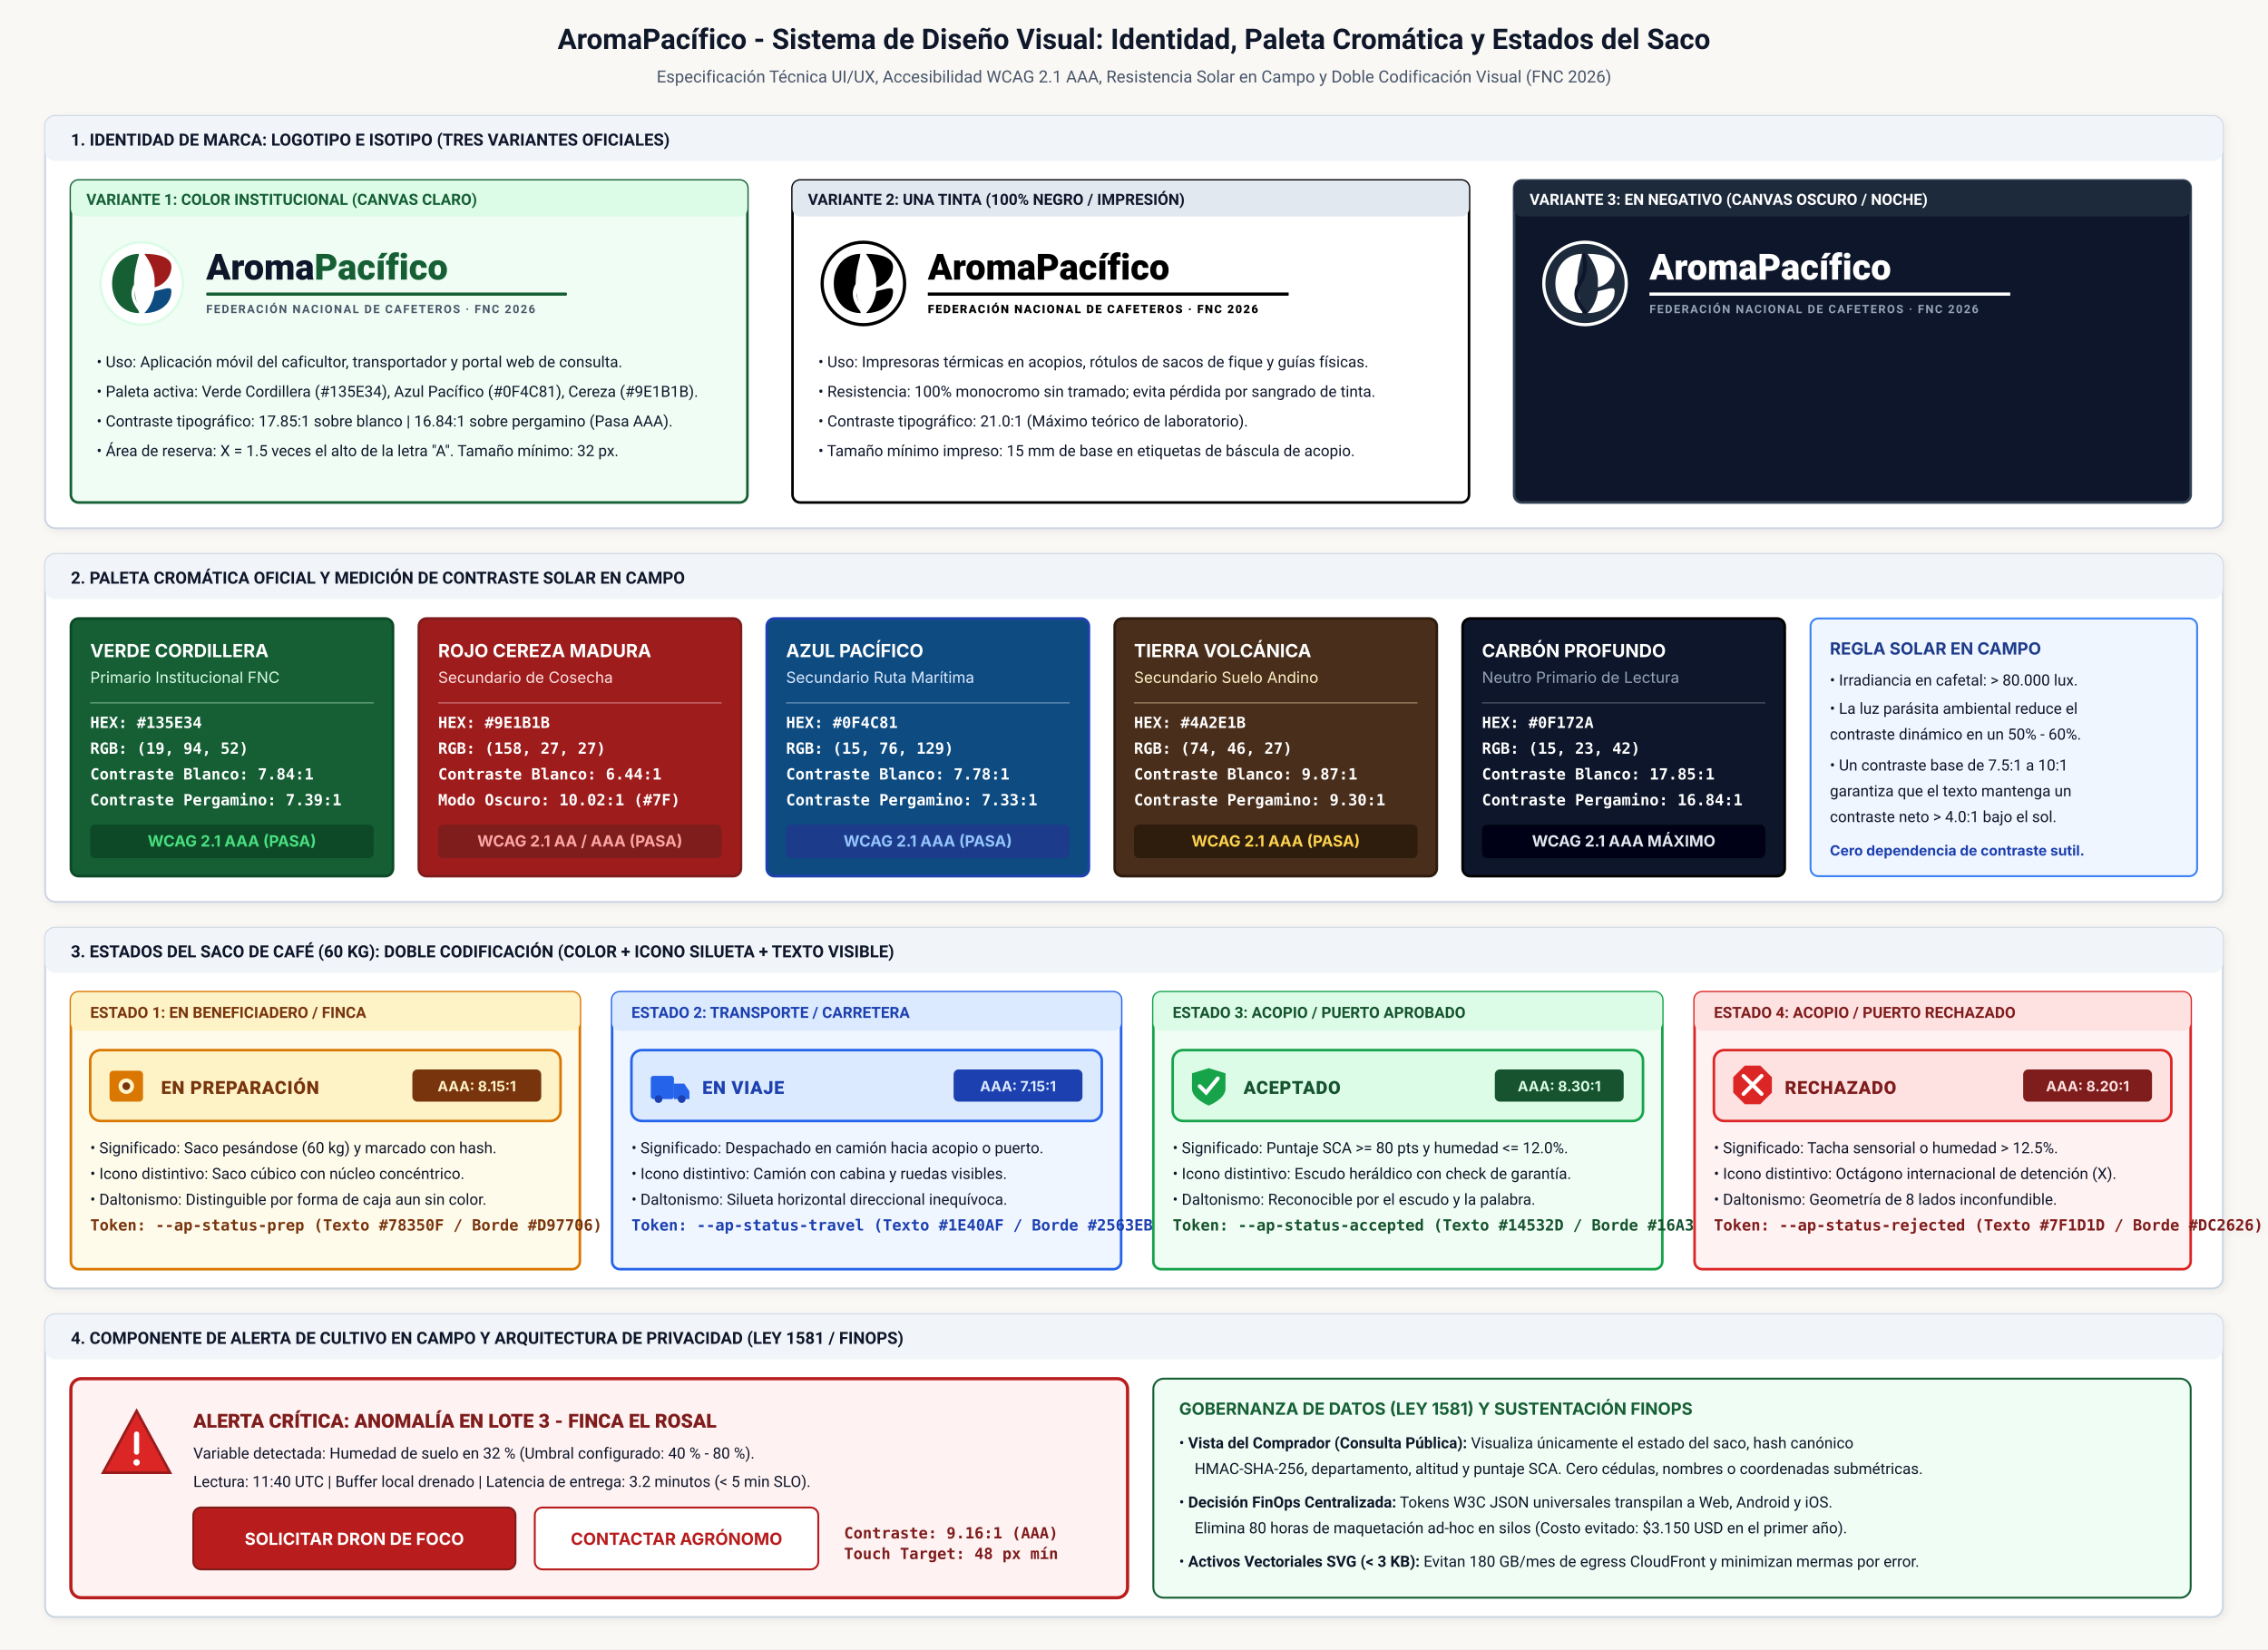
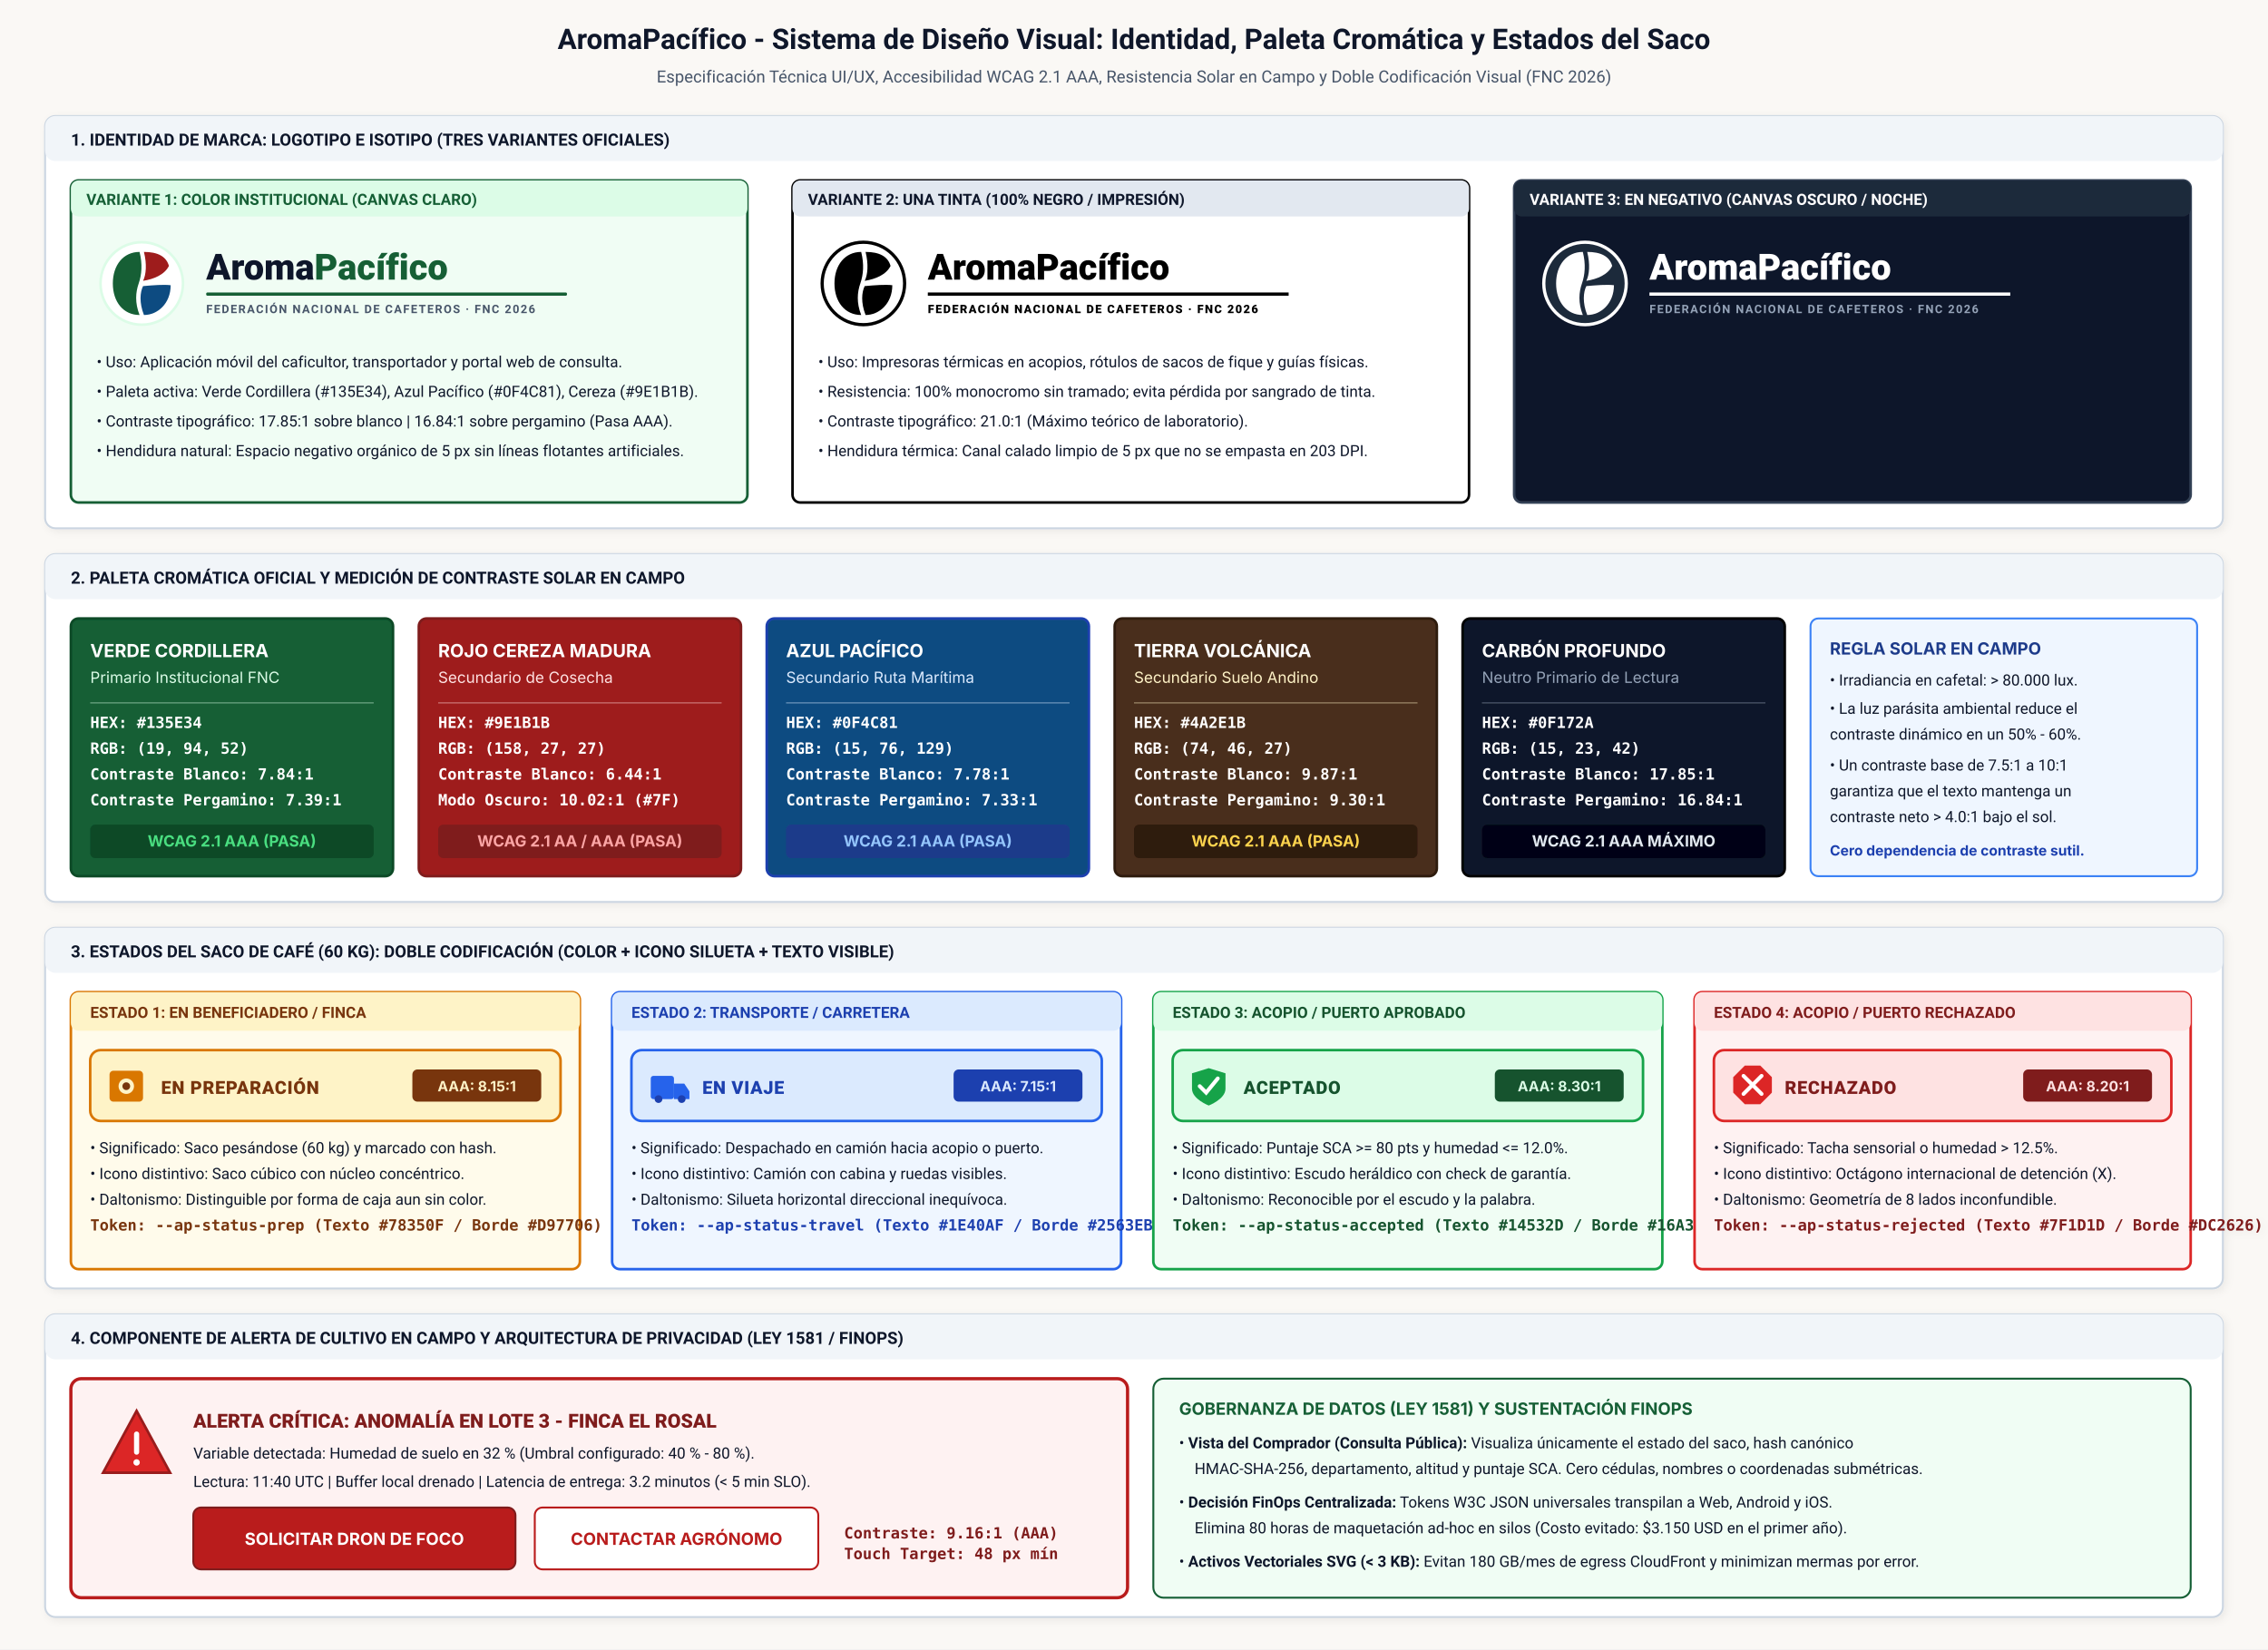
<svg xmlns="http://www.w3.org/2000/svg" viewBox="0 0 1760 1280" width="100%" height="100%">
  <defs>
    <style>
      .title { font-family: -apple-system, BlinkMacSystemFont, "Segoe UI", Roboto, Helvetica, Arial, sans-serif; font-size: 22px; font-weight: bold; fill: #0F172A; text-anchor: middle; }
      .subtitle { font-family: -apple-system, BlinkMacSystemFont, "Segoe UI", Roboto, Helvetica, Arial, sans-serif; font-size: 13px; fill: #475569; text-anchor: middle; }
      .swim-title { font-family: -apple-system, BlinkMacSystemFont, "Segoe UI", Roboto, Helvetica, Arial, sans-serif; font-size: 13px; font-weight: bold; fill: #0F172A; }
      .card-title { font-family: -apple-system, BlinkMacSystemFont, "Segoe UI", Roboto, Helvetica, Arial, sans-serif; font-size: 12px; font-weight: bold; }
      .body-txt { font-family: -apple-system, BlinkMacSystemFont, "Segoe UI", Roboto, Helvetica, Arial, sans-serif; font-size: 12px; fill: #0F172A; }
      .bold-txt { font-family: -apple-system, BlinkMacSystemFont, "Segoe UI", Roboto, Helvetica, Arial, sans-serif; font-size: 12px; font-weight: bold; fill: #0F172A; }
      .code-txt { font-family: "Fira Code", monospace; font-size: 12px; font-weight: bold; }
      .badge-txt { font-family: -apple-system, BlinkMacSystemFont, "Segoe UI", Roboto, Helvetica, Arial, sans-serif; font-size: 14px; font-weight: 800; letter-spacing: 0.5px; }
      .alert-txt { font-family: -apple-system, BlinkMacSystemFont, "Segoe UI", Roboto, Helvetica, Arial, sans-serif; font-size: 15px; font-weight: 800; fill: #7F1D1D; }
    </style>
    <filter id="shadow" x="-2%" y="-2%" width="104%" height="104%" filterUnits="userSpaceOnUse">
      <feDropShadow dx="2" dy="2" stdDeviation="3" flood-color="#000000" flood-opacity="0.06" />
    </filter>
  </defs>
  <rect width="1760" height="1280" fill="#FAF8F5" />
  <text x="880" y="38" class="title">AromaPacífico - Sistema de Diseño Visual: Identidad, Paleta Cromática y Estados del Saco</text>
  <text x="880" y="64" class="subtitle">Especificación Técnica UI/UX, Accesibilidad WCAG 2.1 AAA, Resistencia Solar en Campo y Doble Codificación Visual (FNC 2026)</text>
  <g transform="translate(35, 90)" filter="url(#shadow)">
    <rect width="1690" height="320" rx="8" fill="#FFFFFF" stroke="#CBD5E1" stroke-width="1.5" />
    <rect width="1690" height="35" rx="8" fill="#F1F5F9" />
    <text x="20" y="23" class="swim-title">1. IDENTIDAD DE MARCA: LOGOTIPO E ISOTIPO (TRES VARIANTES OFICIALES)</text>
    <g transform="translate(20, 50)">
      <rect width="525" height="250" rx="6" fill="#F0FDF4" stroke="#135E34" stroke-width="2" />
      <rect width="525" height="28" rx="6" fill="#DCFCE7" />
      <text x="12" y="19" class="card-title" fill="#135E34">VARIANTE 1: COLOR INSTITUCIONAL (CANVAS CLARO)</text>
      <g transform="translate(20, 45)">
        <circle cx="35" cy="35" r="32" fill="#FFFFFF" stroke="#DCFCE7" stroke-width="2" />
-         <path d="M 33,12 C 20,12 12,22 12,35 C 12,48 20,58 33,58 C 31,50 29,42 29,35 C 29,26 31,19 33,12 Z" fill="#135E34" />
-         <path d="M 37,12 C 42,19 45,26 45,33 C 45,35 45,37 45,38 C 53,36 58,29 58,22 C 58,15 49,12 37,12 Z" fill="#9E1B1B" />
-         <path d="M 45,41 C 44,48 41,54 37,58 C 49,58 58,51 58,41 C 58,37 54,39 45,41 Z" fill="#0F4C81" />
-         <path d="M 34,13 Q 37,25 31,35 Q 24,45 35,57" fill="none" stroke="#FFFFFF" stroke-width="2.5" stroke-linecap="round" />
+         <g transform="translate(35, 35) scale(0.68) translate(-50, -50)">
+           <path d="M 47.5,14 C 29,14 17,29 17,50 C 17,71 29,86 47.5,86 C 42,72 43,60 46.5,50 C 50,40 51,28 47.5,14 Z" fill="#135E34" />
+           <path d="M 52.5,14 C 56,28 55,40 51.5,47 C 64,45 76,40 81,30 C 78,19 68,14 52.5,14 Z" fill="#9E1B1B" />
+           <path d="M 51.5,53 C 48,60 47,72 52.5,86 C 68,86 83,73 83,52 C 75,51 63,52 51.5,53 Z" fill="#0F4C81" />
+         </g>
        <text x="85" y="32" font-family="-apple-system, BlinkMacSystemFont, 'Segoe UI', Roboto, sans-serif" font-size="28" font-weight="800" fill="#0F172A">Aroma<tspan fill="#135E34">Pacífico</tspan>
        </text>
        <rect x="85" y="42" width="280" height="2.5" rx="1" fill="#135E34" />
        <text x="85" y="58" font-family="-apple-system, BlinkMacSystemFont, 'Segoe UI', Roboto, sans-serif" font-size="9" font-weight="700" fill="#475569" letter-spacing="1">FEDERACIÓN NACIONAL DE CAFETEROS · FNC 2026</text>
      </g>
      <text x="20" y="145" class="body-txt">• Uso: Aplicación móvil del caficultor, transportador y portal web de consulta.</text>
      <text x="20" y="168" class="body-txt">• Paleta activa: Verde Cordillera (#135E34), Azul Pacífico (#0F4C81), Cereza (#9E1B1B).</text>
      <text x="20" y="191" class="body-txt">• Contraste tipográfico: 17.85:1 sobre blanco | 16.84:1 sobre pergamino (Pasa AAA).</text>
-       <text x="20" y="214" class="body-txt">• Área de reserva: X = 1.5 veces el alto de la letra "A". Tamaño mínimo: 32 px.</text>
+       <text x="20" y="214" class="body-txt">• Hendidura natural: Espacio negativo orgánico de 5 px sin líneas flotantes artificiales.</text>
    </g>
    <g transform="translate(580, 50)">
      <rect width="525" height="250" rx="6" fill="#FFFFFF" stroke="#000000" stroke-width="2" />
      <rect width="525" height="28" rx="6" fill="#E2E8F0" />
      <text x="12" y="19" class="card-title" fill="#0F172A">VARIANTE 2: UNA TINTA (100% NEGRO / IMPRESIÓN)</text>
      <g transform="translate(20, 45)">
        <circle cx="35" cy="35" r="32" fill="none" stroke="#000000" stroke-width="2.5" />
-         <path d="M 33,12 C 20,12 12,22 12,35 C 12,48 20,58 33,58 C 31,50 29,42 29,35 C 29,26 31,19 33,12 Z" fill="#000000" />
-         <path d="M 37,12 C 42,19 45,26 45,33 C 45,35 45,37 45,38 C 53,36 58,29 58,22 C 58,15 49,12 37,12 Z" fill="#000000" />
-         <path d="M 45,41 C 44,48 41,54 37,58 C 49,58 58,51 58,41 C 58,37 54,39 45,41 Z" fill="#000000" />
-         <path d="M 34,13 Q 37,25 31,35 Q 24,45 35,57" fill="none" stroke="#FFFFFF" stroke-width="3" stroke-linecap="round" />
+         <g transform="translate(35, 35) scale(0.68) translate(-50, -50)">
+           <path d="M 47.5,14 C 29,14 17,29 17,50 C 17,71 29,86 47.5,86 C 42,72 43,60 46.5,50 C 50,40 51,28 47.5,14 Z" fill="#000000" />
+           <path d="M 52.5,14 C 56,28 55,40 51.5,47 C 64,45 76,40 81,30 C 78,19 68,14 52.5,14 Z" fill="#000000" />
+           <path d="M 51.5,53 C 48,60 47,72 52.5,86 C 68,86 83,73 83,52 C 75,51 63,52 51.5,53 Z" fill="#000000" />
+         </g>
        <text x="85" y="32" font-family="-apple-system, BlinkMacSystemFont, 'Segoe UI', Roboto, sans-serif" font-size="28" font-weight="800" fill="#000000">AromaPacífico</text>
        <rect x="85" y="42" width="280" height="2.5" fill="#000000" />
        <text x="85" y="58" font-family="-apple-system, BlinkMacSystemFont, 'Segoe UI', Roboto, sans-serif" font-size="9" font-weight="800" fill="#000000" letter-spacing="1">FEDERACIÓN NACIONAL DE CAFETEROS · FNC 2026</text>
      </g>
      <text x="20" y="145" class="body-txt">• Uso: Impresoras térmicas en acopios, rótulos de sacos de fique y guías físicas.</text>
      <text x="20" y="168" class="body-txt">• Resistencia: 100% monocromo sin tramado; evita pérdida por sangrado de tinta.</text>
      <text x="20" y="191" class="body-txt">• Contraste tipográfico: 21.0:1 (Máximo teórico de laboratorio).</text>
-       <text x="20" y="214" class="body-txt">• Tamaño mínimo impreso: 15 mm de base en etiquetas de báscula de acopio.</text>
+       <text x="20" y="214" class="body-txt">• Hendidura térmica: Canal calado limpio de 5 px que no se empasta en 203 DPI.</text>
    </g>
    <g transform="translate(1140, 50)">
      <rect width="525" height="250" rx="6" fill="#0F172A" stroke="#334155" stroke-width="2" />
      <rect width="525" height="28" rx="6" fill="#1E293B" />
      <text x="12" y="19" class="card-title" fill="#FFFFFF">VARIANTE 3: EN NEGATIVO (CANVAS OSCURO / NOCHE)</text>
      <g transform="translate(20, 45)">
        <circle cx="35" cy="35" r="32" fill="#1E293B" stroke="#FFFFFF" stroke-width="2.5" />
-         <path d="M 33,12 C 20,12 12,22 12,35 C 12,48 20,58 33,58 C 31,50 29,42 29,35 C 29,26 31,19 33,12 Z" fill="#FFFFFF" />
-         <path d="M 37,12 C 42,19 45,26 45,33 C 45,35 45,37 45,38 C 53,36 58,29 58,22 C 58,15 49,12 37,12 Z" fill="#FFFFFF" />
-         <path d="M 45,41 C 44,48 41,54 37,58 C 49,58 58,51 58,41 C 58,37 54,39 45,41 Z" fill="#FFFFFF" />
-         <path d="M 34,13 Q 37,25 31,35 Q 24,45 35,57" fill="none" stroke="#0F172A" stroke-width="3" stroke-linecap="round" />
+         <g transform="translate(35, 35) scale(0.68) translate(-50, -50)">
+           <path d="M 47.5,14 C 29,14 17,29 17,50 C 17,71 29,86 47.5,86 C 42,72 43,60 46.5,50 C 50,40 51,28 47.5,14 Z" fill="#FFFFFF" />
+           <path d="M 52.5,14 C 56,28 55,40 51.5,47 C 64,45 76,40 81,30 C 78,19 68,14 52.5,14 Z" fill="#FFFFFF" />
+           <path d="M 51.5,53 C 48,60 47,72 52.5,86 C 68,86 83,73 83,52 C 75,51 63,52 51.5,53 Z" fill="#FFFFFF" />
+         </g>
        <text x="85" y="32" font-family="-apple-system, BlinkMacSystemFont, 'Segoe UI', Roboto, sans-serif" font-size="28" font-weight="800" fill="#FFFFFF">AromaPacífico</text>
        <rect x="85" y="42" width="280" height="2.5" fill="#FFFFFF" />
        <text x="85" y="58" font-family="-apple-system, BlinkMacSystemFont, 'Segoe UI', Roboto, sans-serif" font-size="9" font-weight="700" fill="#94A3B8" letter-spacing="1">FEDERACIÓN NACIONAL DE CAFETEROS · FNC 2026</text>
      </g>
      <text x="20" y="145" class="body-txt" fill="#F8FAFC">• Uso: Splash screens de bienvenida, turno nocturno y cabinas de camiones.</text>
      <text x="20" y="168" class="body-txt" fill="#F8FAFC">• Fondo base: Carbón Pizarra (#0F172A) con texto puro (#FFFFFF).</text>
      <text x="20" y="191" class="body-txt" fill="#F8FAFC">• Contraste en modo oscuro: 17.85:1 (Pasa AAA, previene fatiga visual nocturna).</text>
-       <text x="20" y="214" class="body-txt" fill="#F8FAFC">• Calado geométrico exacto de 4 pt para preservar nitidez en pantallas OLED.</text>
+       <text x="20" y="214" class="body-txt" fill="#F8FAFC">• Geometría calada: El fondo oscuro actúa como hendidura natural orgánica.</text>
    </g>
  </g>
  <g transform="translate(35, 430)" filter="url(#shadow)">
    <rect width="1690" height="270" rx="8" fill="#FFFFFF" stroke="#CBD5E1" stroke-width="1.5" />
    <rect width="1690" height="35" rx="8" fill="#F1F5F9" />
    <text x="20" y="23" class="swim-title">2. PALETA CROMÁTICA OFICIAL Y MEDICIÓN DE CONTRASTE SOLAR EN CAMPO</text>
    <g transform="translate(20, 50)">
      <rect width="250" height="200" rx="6" fill="#135E34" stroke="#0D4A27" stroke-width="2" />
      <text x="15" y="30" font-family="-apple-system, sans-serif" font-size="14" font-weight="bold" fill="#FFFFFF">VERDE CORDILLERA</text>
      <text x="15" y="50" font-family="-apple-system, sans-serif" font-size="12" fill="#DCFCE7">Primario Institucional FNC</text>
      <rect x="15" y="65" width="220" height="1" fill="#DCFCE7" opacity="0.4" />
      <text x="15" y="85" class="code-txt" fill="#FFFFFF">HEX: #135E34</text>
      <text x="15" y="105" class="code-txt" fill="#FFFFFF">RGB: (19, 94, 52)</text>
      <text x="15" y="125" class="code-txt" fill="#FFFFFF">Contraste Blanco: 7.84:1</text>
      <text x="15" y="145" class="code-txt" fill="#FFFFFF">Contraste Pergamino: 7.39:1</text>
      <rect x="15" y="160" width="220" height="26" rx="4" fill="#0D4A27" />
      <text x="125" y="177" font-family="-apple-system, sans-serif" font-size="12" font-weight="bold" fill="#4ADE80" text-anchor="middle">WCAG 2.1 AAA (PASA)</text>
    </g>
    <g transform="translate(290, 50)">
      <rect width="250" height="200" rx="6" fill="#9E1B1B" stroke="#7F1D1D" stroke-width="2" />
      <text x="15" y="30" font-family="-apple-system, sans-serif" font-size="14" font-weight="bold" fill="#FFFFFF">ROJO CEREZA MADURA</text>
      <text x="15" y="50" font-family="-apple-system, sans-serif" font-size="12" fill="#FEE2E2">Secundario de Cosecha</text>
      <rect x="15" y="65" width="220" height="1" fill="#FEE2E2" opacity="0.4" />
      <text x="15" y="85" class="code-txt" fill="#FFFFFF">HEX: #9E1B1B</text>
      <text x="15" y="105" class="code-txt" fill="#FFFFFF">RGB: (158, 27, 27)</text>
      <text x="15" y="125" class="code-txt" fill="#FFFFFF">Contraste Blanco: 6.44:1</text>
      <text x="15" y="145" class="code-txt" fill="#FFFFFF">Modo Oscuro: 10.02:1 (#7F)</text>
      <rect x="15" y="160" width="220" height="26" rx="4" fill="#7F1D1D" />
      <text x="125" y="177" font-family="-apple-system, sans-serif" font-size="12" font-weight="bold" fill="#FCA5A5" text-anchor="middle">WCAG 2.1 AA / AAA (PASA)</text>
    </g>
    <g transform="translate(560, 50)">
      <rect width="250" height="200" rx="6" fill="#0F4C81" stroke="#1E40AF" stroke-width="2" />
      <text x="15" y="30" font-family="-apple-system, sans-serif" font-size="14" font-weight="bold" fill="#FFFFFF">AZUL PACÍFICO</text>
      <text x="15" y="50" font-family="-apple-system, sans-serif" font-size="12" fill="#DBEAFE">Secundario Ruta Marítima</text>
      <rect x="15" y="65" width="220" height="1" fill="#DBEAFE" opacity="0.4" />
      <text x="15" y="85" class="code-txt" fill="#FFFFFF">HEX: #0F4C81</text>
      <text x="15" y="105" class="code-txt" fill="#FFFFFF">RGB: (15, 76, 129)</text>
      <text x="15" y="125" class="code-txt" fill="#FFFFFF">Contraste Blanco: 7.78:1</text>
      <text x="15" y="145" class="code-txt" fill="#FFFFFF">Contraste Pergamino: 7.33:1</text>
      <rect x="15" y="160" width="220" height="26" rx="4" fill="#1E3A8A" />
      <text x="125" y="177" font-family="-apple-system, sans-serif" font-size="12" font-weight="bold" fill="#93C5FD" text-anchor="middle">WCAG 2.1 AAA (PASA)</text>
    </g>
    <g transform="translate(830, 50)">
      <rect width="250" height="200" rx="6" fill="#4A2E1B" stroke="#2D1A0E" stroke-width="2" />
      <text x="15" y="30" font-family="-apple-system, sans-serif" font-size="14" font-weight="bold" fill="#FFFFFF">TIERRA VOLCÁNICA</text>
      <text x="15" y="50" font-family="-apple-system, sans-serif" font-size="12" fill="#FEF3C7">Secundario Suelo Andino</text>
      <rect x="15" y="65" width="220" height="1" fill="#FEF3C7" opacity="0.4" />
      <text x="15" y="85" class="code-txt" fill="#FFFFFF">HEX: #4A2E1B</text>
      <text x="15" y="105" class="code-txt" fill="#FFFFFF">RGB: (74, 46, 27)</text>
      <text x="15" y="125" class="code-txt" fill="#FFFFFF">Contraste Blanco: 9.87:1</text>
      <text x="15" y="145" class="code-txt" fill="#FFFFFF">Contraste Pergamino: 9.30:1</text>
      <rect x="15" y="160" width="220" height="26" rx="4" fill="#2D1A0E" />
      <text x="125" y="177" font-family="-apple-system, sans-serif" font-size="12" font-weight="bold" fill="#FCD34D" text-anchor="middle">WCAG 2.1 AAA (PASA)</text>
    </g>
    <g transform="translate(1100, 50)">
      <rect width="250" height="200" rx="6" fill="#0F172A" stroke="#000000" stroke-width="2" />
      <text x="15" y="30" font-family="-apple-system, sans-serif" font-size="14" font-weight="bold" fill="#FFFFFF">CARBÓN PROFUNDO</text>
      <text x="15" y="50" font-family="-apple-system, sans-serif" font-size="12" fill="#94A3B8">Neutro Primario de Lectura</text>
      <rect x="15" y="65" width="220" height="1" fill="#94A3B8" opacity="0.4" />
      <text x="15" y="85" class="code-txt" fill="#FFFFFF">HEX: #0F172A</text>
      <text x="15" y="105" class="code-txt" fill="#FFFFFF">RGB: (15, 23, 42)</text>
      <text x="15" y="125" class="code-txt" fill="#FFFFFF">Contraste Blanco: 17.85:1</text>
      <text x="15" y="145" class="code-txt" fill="#FFFFFF">Contraste Pergamino: 16.84:1</text>
      <rect x="15" y="160" width="220" height="26" rx="4" fill="#020617" />
      <text x="125" y="177" font-family="-apple-system, sans-serif" font-size="12" font-weight="bold" fill="#E2E8F0" text-anchor="middle">WCAG 2.1 AAA MÁXIMO</text>
    </g>
    <g transform="translate(1370, 50)">
      <rect width="300" height="200" rx="6" fill="#EFF6FF" stroke="#3B82F6" stroke-width="1.5" />
      <text x="15" y="28" font-family="-apple-system, sans-serif" font-size="13" font-weight="bold" fill="#1E3A8A">REGLA SOLAR EN CAMPO</text>
      <text x="15" y="52" class="body-txt" fill="#1E3A8A">• Irradiancia en cafetal: &gt; 80.000 lux.</text>
      <text x="15" y="74" class="body-txt" fill="#1E3A8A">• La luz parásita ambiental reduce el</text>
      <text x="15" y="94" class="body-txt" fill="#1E3A8A">  contraste dinámico en un 50% - 60%.</text>
      <text x="15" y="118" class="body-txt" fill="#1E3A8A">• Un contraste base de 7.5:1 a 10:1</text>
      <text x="15" y="138" class="body-txt" fill="#1E3A8A">  garantiza que el texto mantenga un</text>
      <text x="15" y="158" class="body-txt" fill="#1E3A8A">  contraste neto &gt; 4.0:1 bajo el sol.</text>
      <text x="15" y="184" font-family="-apple-system, sans-serif" font-size="11" font-weight="bold" fill="#1E40AF">Cero dependencia de contraste sutil.</text>
    </g>
  </g>
  <g transform="translate(35, 720)" filter="url(#shadow)">
    <rect width="1690" height="280" rx="8" fill="#FFFFFF" stroke="#CBD5E1" stroke-width="1.5" />
    <rect width="1690" height="35" rx="8" fill="#F1F5F9" />
    <text x="20" y="23" class="swim-title">3. ESTADOS DEL SACO DE CAFÉ (60 KG): DOBLE CODIFICACIÓN (COLOR + ICONO SILUETA + TEXTO VISIBLE)</text>
    <g transform="translate(20, 50)">
      <rect width="395" height="215" rx="6" fill="#FFFBEB" stroke="#D97706" stroke-width="2" />
      <rect width="395" height="30" rx="6" fill="#FEF3C7" />
      <text x="15" y="20" class="card-title" fill="#78350F">ESTADO 1: EN BENEFICIADERO / FINCA</text>
      <g transform="translate(15, 45)">
        <rect width="365" height="55" rx="8" fill="#FEF3C7" stroke="#D97706" stroke-width="2" />
        <g transform="translate(15, 12)">
          <rect x="0" y="4" width="26" height="24" rx="3" fill="#D97706" />
          <circle cx="13" cy="16" r="6" fill="#FEF3C7" />
          <circle cx="13" cy="16" r="3" fill="#78350F" />
        </g>
        <text x="55" y="34" class="badge-txt" fill="#78350F">EN PREPARACIÓN</text>
        <rect x="250" y="15" width="100" height="25" rx="4" fill="#78350F" />
        <text x="300" y="32" font-family="-apple-system, sans-serif" font-size="11" font-weight="bold" fill="#FEF3C7" text-anchor="middle">AAA: 8.15:1</text>
      </g>
      <text x="15" y="125" class="body-txt">• Significado: Saco pesándose (60 kg) y marcado con hash.</text>
      <text x="15" y="145" class="body-txt">• Icono distintivo: Saco cúbico con núcleo concéntrico.</text>
      <text x="15" y="165" class="body-txt">• Daltonismo: Distinguible por forma de caja aun sin color.</text>
      <text x="15" y="185" class="code-txt" fill="#78350F">Token: --ap-status-prep (Texto #78350F / Borde #D97706)</text>
    </g>
    <g transform="translate(440, 50)">
      <rect width="395" height="215" rx="6" fill="#EFF6FF" stroke="#2563EB" stroke-width="2" />
      <rect width="395" height="30" rx="6" fill="#DBEAFE" />
      <text x="15" y="20" class="card-title" fill="#1E40AF">ESTADO 2: TRANSPORTE / CARRETERA</text>
      <g transform="translate(15, 45)">
        <rect width="365" height="55" rx="8" fill="#DBEAFE" stroke="#2563EB" stroke-width="2" />
        <g transform="translate(15, 12)">
          <rect x="0" y="8" width="18" height="18" rx="2" fill="#2563EB" />
          <path d="M 18,14 L 26,14 L 30,20 L 30,26 L 18,26 Z" fill="#2563EB" />
          <circle cx="6" cy="26" r="3" fill="#1E40AF" />
          <circle cx="24" cy="26" r="3" fill="#1E40AF" />
        </g>
        <text x="55" y="34" class="badge-txt" fill="#1E40AF">EN VIAJE</text>
        <rect x="250" y="15" width="100" height="25" rx="4" fill="#1E40AF" />
        <text x="300" y="32" font-family="-apple-system, sans-serif" font-size="11" font-weight="bold" fill="#DBEAFE" text-anchor="middle">AAA: 7.15:1</text>
      </g>
      <text x="15" y="125" class="body-txt">• Significado: Despachado en camión hacia acopio o puerto.</text>
      <text x="15" y="145" class="body-txt">• Icono distintivo: Camión con cabina y ruedas visibles.</text>
      <text x="15" y="165" class="body-txt">• Daltonismo: Silueta horizontal direccional inequívoca.</text>
      <text x="15" y="185" class="code-txt" fill="#1E40AF">Token: --ap-status-travel (Texto #1E40AF / Borde #2563EB)</text>
    </g>
    <g transform="translate(860, 50)">
      <rect width="395" height="215" rx="6" fill="#F0FDF4" stroke="#16A34A" stroke-width="2" />
      <rect width="395" height="30" rx="6" fill="#DCFCE7" />
      <text x="15" y="20" class="card-title" fill="#14532D">ESTADO 3: ACOPIO / PUERTO APROBADO</text>
      <g transform="translate(15, 45)">
        <rect width="365" height="55" rx="8" fill="#DCFCE7" stroke="#16A34A" stroke-width="2" />
        <g transform="translate(15, 12)">
          <path d="M 13,2 L 26,6 L 26,18 C 26,26 13,31 13,31 C 13,31 0,26 0,18 L 0,6 Z" fill="#16A34A" />
          <path d="M 6,16 L 11,21 L 20,10" fill="none" stroke="#FFFFFF" stroke-width="3" stroke-linecap="round" />
        </g>
        <text x="55" y="34" class="badge-txt" fill="#14532D">ACEPTADO</text>
        <rect x="250" y="15" width="100" height="25" rx="4" fill="#14532D" />
        <text x="300" y="32" font-family="-apple-system, sans-serif" font-size="11" font-weight="bold" fill="#DCFCE7" text-anchor="middle">AAA: 8.30:1</text>
      </g>
      <text x="15" y="125" class="body-txt">• Significado: Puntaje SCA &gt;= 80 pts y humedad &lt;= 12.0%.</text>
      <text x="15" y="145" class="body-txt">• Icono distintivo: Escudo heráldico con check de garantía.</text>
      <text x="15" y="165" class="body-txt">• Daltonismo: Reconocible por el escudo y la palabra.</text>
      <text x="15" y="185" class="code-txt" fill="#14532D">Token: --ap-status-accepted (Texto #14532D / Borde #16A34A)</text>
    </g>
    <g transform="translate(1280, 50)">
      <rect width="385" height="215" rx="6" fill="#FEF2F2" stroke="#DC2626" stroke-width="2" />
      <rect width="385" height="30" rx="6" fill="#FEE2E2" />
      <text x="15" y="20" class="card-title" fill="#7F1D1D">ESTADO 4: ACOPIO / PUERTO RECHAZADO</text>
      <g transform="translate(15, 45)">
        <rect width="355" height="55" rx="8" fill="#FEE2E2" stroke="#DC2626" stroke-width="2" />
        <g transform="translate(15, 12)">
          <polygon points="9,0 21,0 30,9 30,21 21,30 9,30 0,21 0,9" fill="#DC2626" />
          <line x1="8" y1="8" x2="22" y2="22" stroke="#FFFFFF" stroke-width="3" stroke-linecap="round" />
          <line x1="22" y1="8" x2="8" y2="22" stroke="#FFFFFF" stroke-width="3" stroke-linecap="round" />
        </g>
        <text x="55" y="34" class="badge-txt" fill="#7F1D1D">RECHAZADO</text>
        <rect x="240" y="15" width="100" height="25" rx="4" fill="#7F1D1D" />
        <text x="290" y="32" font-family="-apple-system, sans-serif" font-size="11" font-weight="bold" fill="#FEE2E2" text-anchor="middle">AAA: 8.20:1</text>
      </g>
      <text x="15" y="125" class="body-txt">• Significado: Tacha sensorial o humedad &gt; 12.5%.</text>
      <text x="15" y="145" class="body-txt">• Icono distintivo: Octágono internacional de detención (X).</text>
      <text x="15" y="165" class="body-txt">• Daltonismo: Geometría de 8 lados inconfundible.</text>
      <text x="15" y="185" class="code-txt" fill="#7F1D1D">Token: --ap-status-rejected (Texto #7F1D1D / Borde #DC2626)</text>
    </g>
  </g>
  <g transform="translate(35, 1020)" filter="url(#shadow)">
    <rect width="1690" height="235" rx="8" fill="#FFFFFF" stroke="#CBD5E1" stroke-width="1.5" />
    <rect width="1690" height="35" rx="8" fill="#F1F5F9" />
    <text x="20" y="23" class="swim-title">4. COMPONENTE DE ALERTA DE CULTIVO EN CAMPO Y ARQUITECTURA DE PRIVACIDAD (LEY 1581 / FINOPS)</text>
    <g transform="translate(20, 50)">
      <rect width="820" height="170" rx="8" fill="#FEF2F2" stroke="#B91C1C" stroke-width="2.5" />
      <g transform="translate(25, 25)">
        <polygon points="26,0 52,48 0,48" fill="#DC2626" stroke="#991B1B" stroke-width="2" />
        <line x1="26" y1="18" x2="26" y2="32" stroke="#FFFFFF" stroke-width="4" stroke-linecap="round" />
        <circle cx="26" cy="40" r="2.5" fill="#FFFFFF" />
      </g>
      <text x="95" y="38" class="alert-txt">ALERTA CRÍTICA: ANOMALÍA EN LOTE 3 - FINCA EL ROSAL</text>
      <text x="95" y="62" class="body-txt" fill="#7F1D1D">Variable detectada: Humedad de suelo en 32 % (Umbral configurado: 40 % - 80 %).</text>
      <text x="95" y="84" class="body-txt" fill="#7F1D1D">Lectura: 11:40 UTC | Buffer local drenado | Latencia de entrega: 3.2 minutos (&lt; 5 min SLO).</text>
      <g transform="translate(95, 100)">
        <rect width="250" height="48" rx="6" fill="#B91C1C" stroke="#7F1D1D" stroke-width="1.5" />
        <text x="125" y="29" font-family="-apple-system, sans-serif" font-size="13" font-weight="bold" fill="#FFFFFF" text-anchor="middle">SOLICITAR DRON DE FOCO</text>
      </g>
      <g transform="translate(360, 100)">
        <rect width="220" height="48" rx="6" fill="#FFFFFF" stroke="#B91C1C" stroke-width="1.5" />
        <text x="110" y="29" font-family="-apple-system, sans-serif" font-size="13" font-weight="bold" fill="#B91C1C" text-anchor="middle">CONTACTAR AGRÓNOMO</text>
      </g>
      <g transform="translate(600, 108)">
        <text x="0" y="16" class="code-txt" fill="#7F1D1D">Contraste: 9.16:1 (AAA)</text>
        <text x="0" y="32" class="code-txt" fill="#7F1D1D">Touch Target: 48 px mín</text>
      </g>
    </g>
    <g transform="translate(860, 50)">
      <rect width="805" height="170" rx="8" fill="#F0FDF4" stroke="#135E34" stroke-width="1.5" />
      <text x="20" y="28" font-family="-apple-system, sans-serif" font-size="13" font-weight="bold" fill="#135E34">GOBERNANZA DE DATOS (LEY 1581) Y SUSTENTACIÓN FINOPS</text>
      <text x="20" y="54" class="body-txt">• <tspan font-weight="bold">Vista del Comprador (Consulta Pública):</tspan> Visualiza únicamente el estado del saco, hash canónico</text>
      <text x="32" y="74" class="body-txt">  HMAC-SHA-256, departamento, altitud y puntaje SCA. Cero cédulas, nombres o coordenadas submétricas.</text>
      <text x="20" y="100" class="body-txt">• <tspan font-weight="bold">Decisión FinOps Centralizada:</tspan> Tokens W3C JSON universales transpilan a Web, Android y iOS.</text>
      <text x="32" y="120" class="body-txt">  Elimina 80 horas de maquetación ad-hoc en silos (Costo evitado: $3.150 USD en el primer año).</text>
      <text x="20" y="146" class="body-txt">• <tspan font-weight="bold">Activos Vectoriales SVG (&lt; 3 KB):</tspan> Evitan 180 GB/mes de egress CloudFront y minimizan mermas por error.</text>
    </g>
  </g>
</svg>
